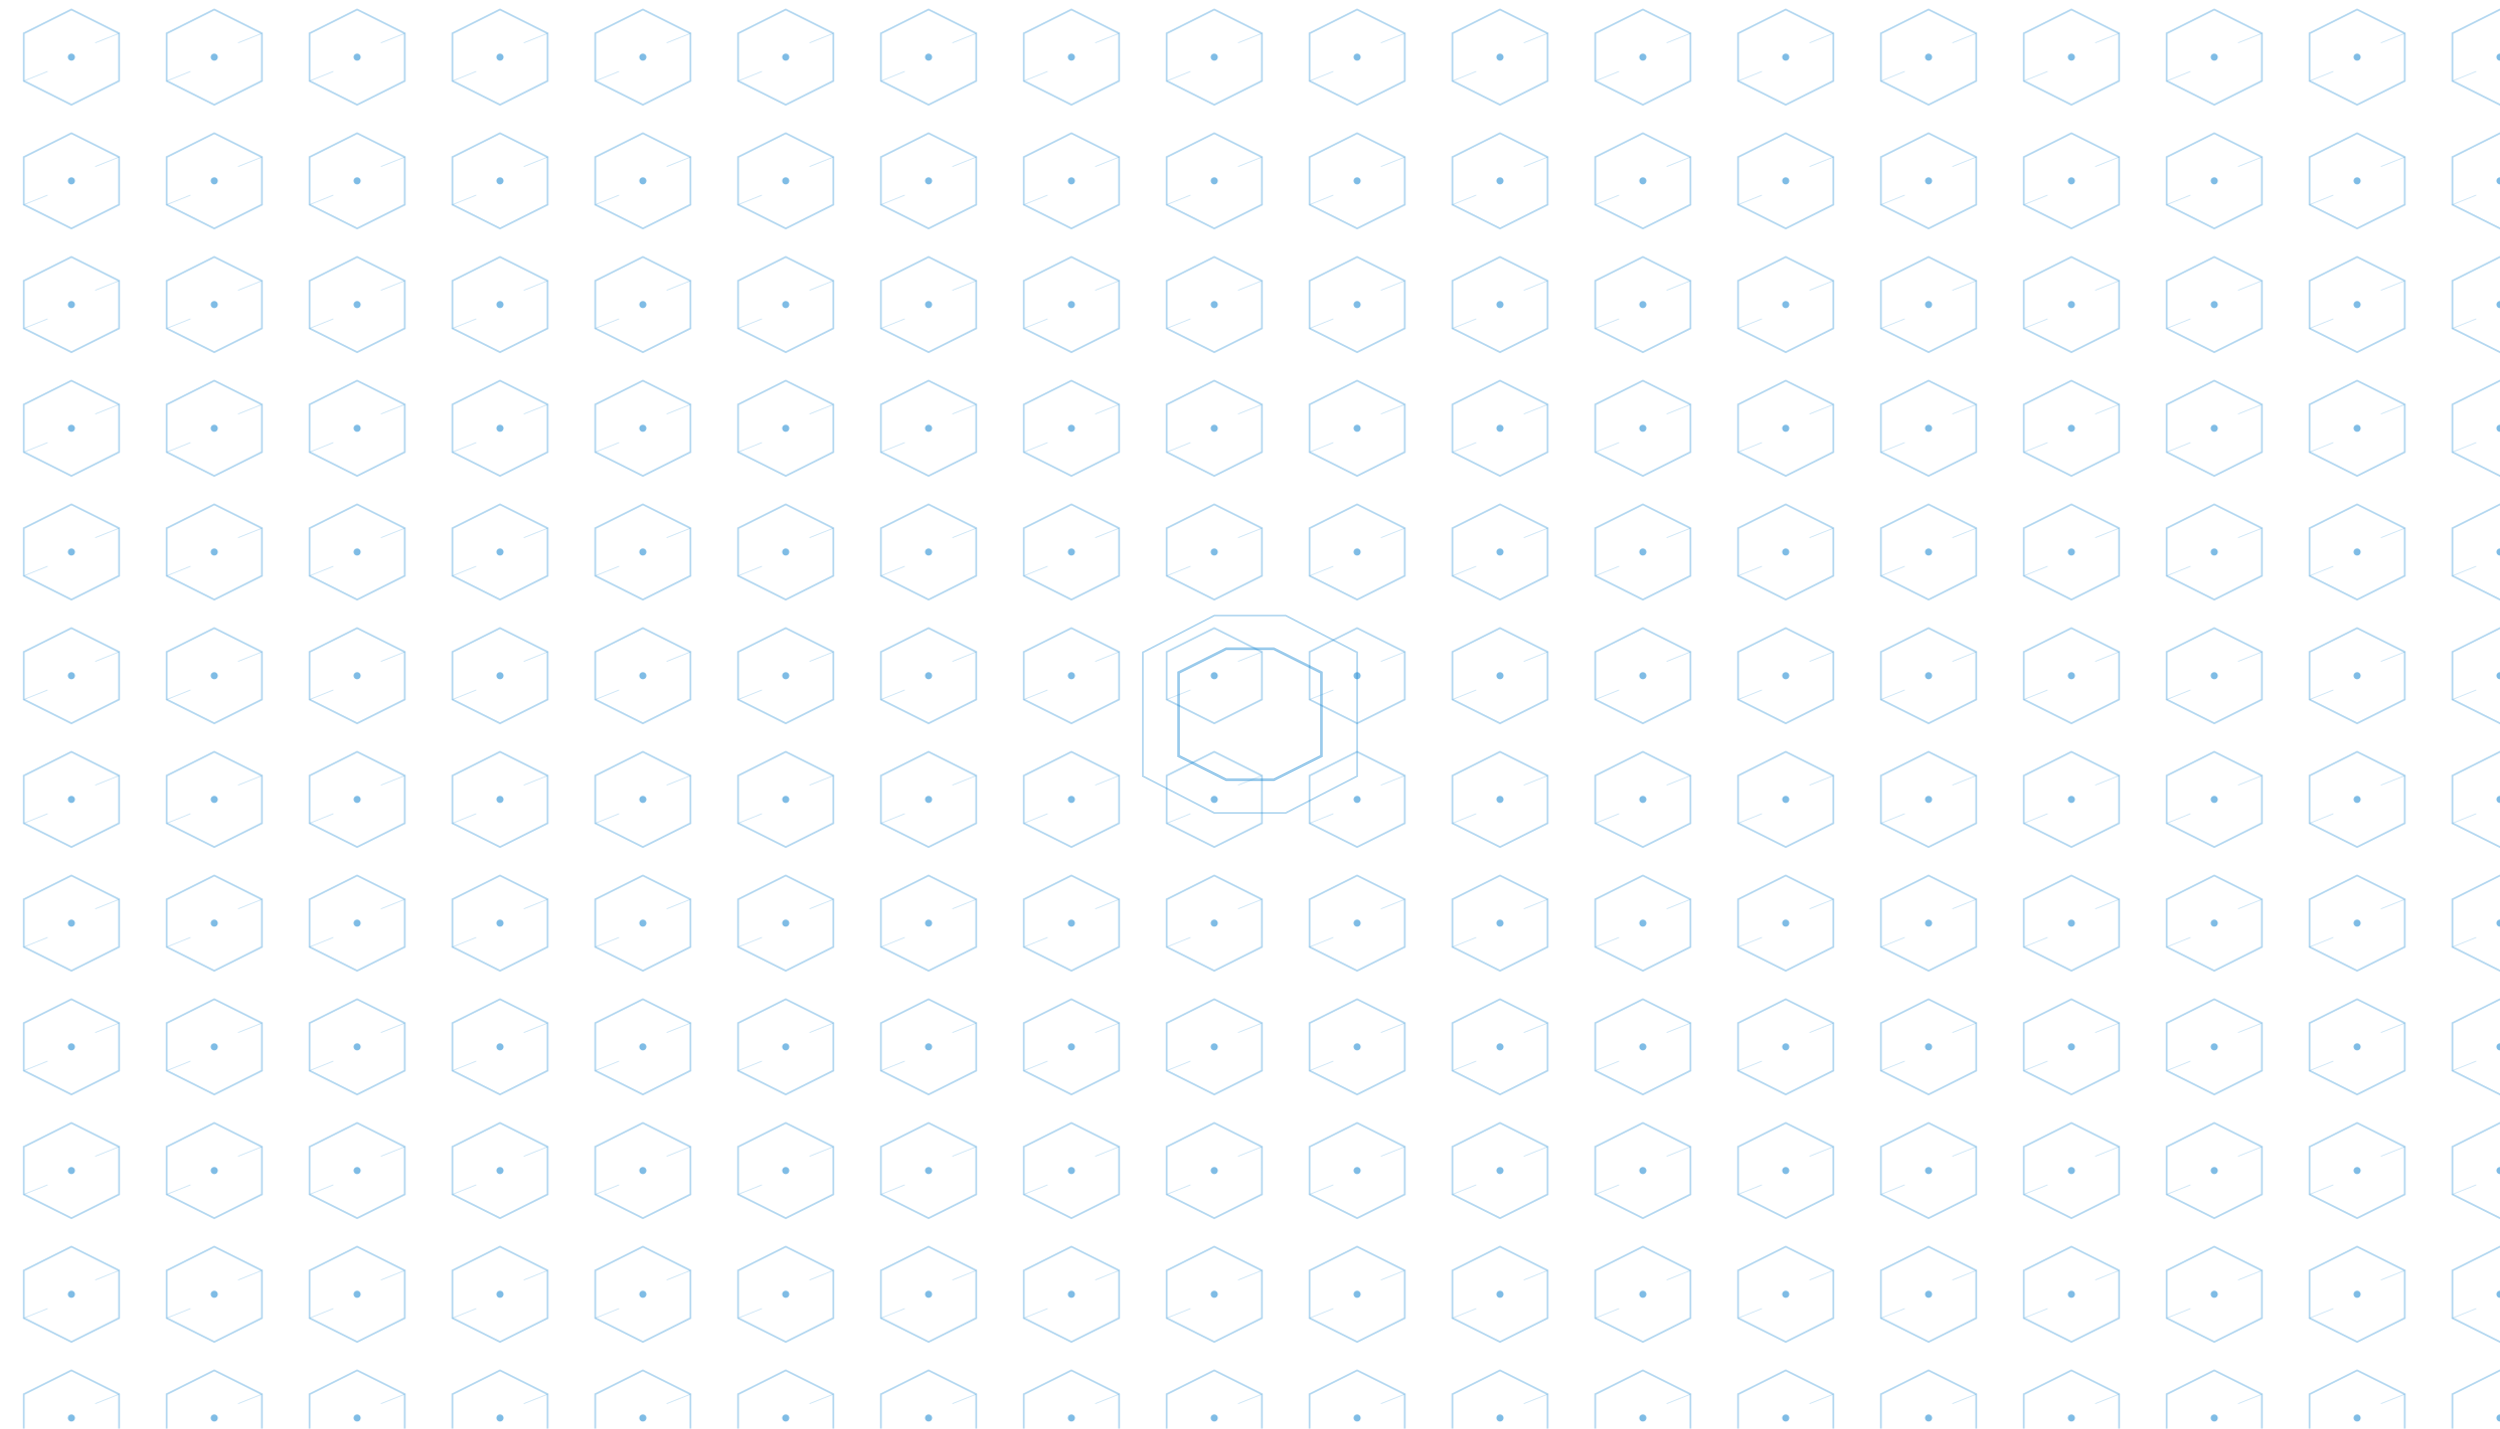
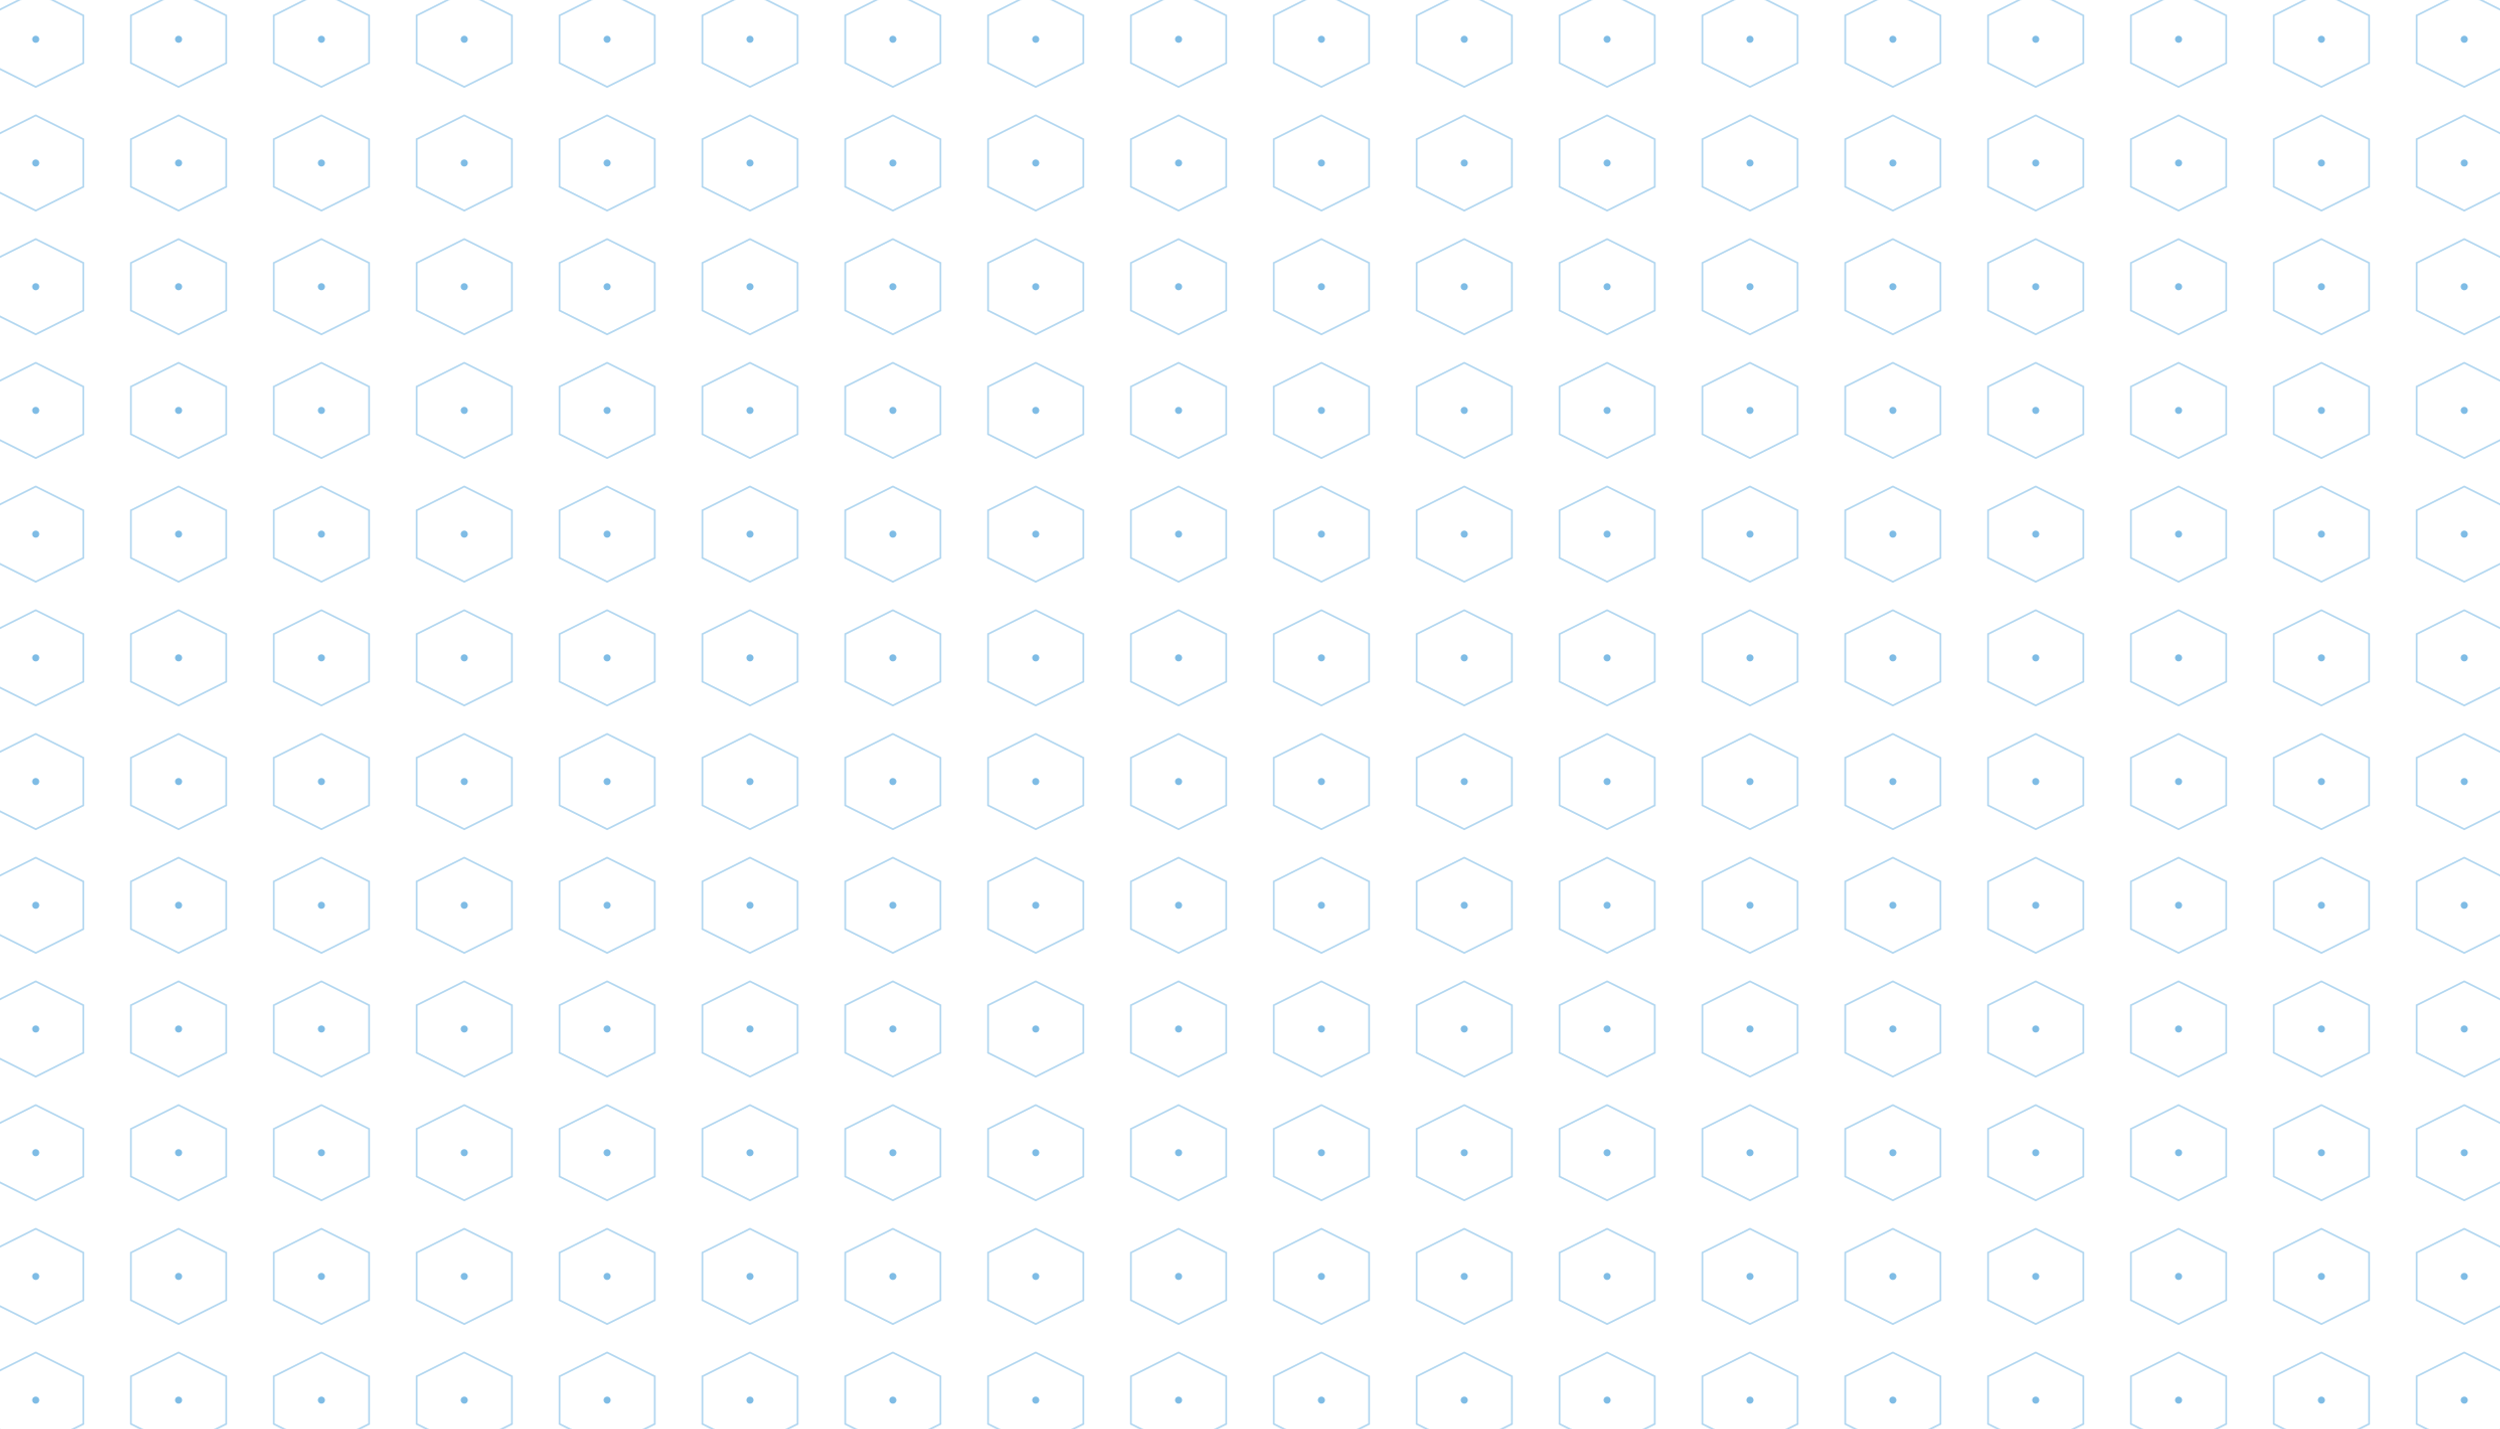
<svg xmlns="http://www.w3.org/2000/svg" viewBox="0 0 1400 800">
  <defs>
-     <pattern id="hexPattern" patternUnits="userSpaceOnUse" width="80" height="69.28">
+     <pattern id="hexPattern" patternUnits="userSpaceOnUse" width="80" height="69.28" patternTransform="translate(-20, -10)">
      <polygon points="40,5.33 66.67,18.67 66.67,45.33 40,58.67 13.33,45.33 13.33,18.67" fill="none" stroke="#007acc" stroke-width="1" opacity="0.3">
        <animate attributeName="opacity" values="0.3;0.7;0.3" dur="4s" repeatCount="indefinite" />
      </polygon>
      <circle cx="40" cy="32" r="2" fill="#007acc" opacity="0.5">
        <animate attributeName="opacity" values="0.5;1;0.5" dur="3s" repeatCount="indefinite" />
      </circle>
    </pattern>
-     <pattern id="connectionLines" patternUnits="userSpaceOnUse" width="80" height="69.28">
-       <line x1="53.33" y1="24" x2="66.67" y2="18.67" stroke="#007acc" stroke-width="0.5" opacity="0.2">
-         <animate attributeName="opacity" values="0.2;0.5;0.2" dur="5s" repeatCount="indefinite" />
-       </line>
-       <line x1="26.67" y1="40" x2="13.33" y2="45.33" stroke="#007acc" stroke-width="0.5" opacity="0.2">
-         <animate attributeName="opacity" values="0.2;0.5;0.2" dur="4.5s" repeatCount="indefinite" />
-       </line>
-     </pattern>
  </defs>
-   <rect width="100%" height="100%" fill="url(#hexPattern)" />
-   <rect width="100%" height="100%" fill="url(#connectionLines)" />
-   <g transform="translate(700, 400)">
-     <polygon points="-40,-23.33 -13.33,-36.67 13.33,-36.67 40,-23.33 40,23.33 13.33,36.67 -13.33,36.67 -40,23.33" fill="none" stroke="#007acc" stroke-width="1.5" opacity="0.4">
-       <animate attributeName="opacity" values="0.4;0.8;0.4" dur="6s" repeatCount="indefinite" />
-     </polygon>
-     <polygon points="-60,-34.64 -20,-55.28 20,-55.28 60,-34.64 60,34.64 20,55.28 -20,55.28 -60,34.64" fill="none" stroke="#007acc" stroke-width="1" opacity="0.3">
-       <animate attributeName="opacity" values="0.3;0.6;0.3" dur="7s" repeatCount="indefinite" />
-     </polygon>
-   </g>
+   <rect x="-200" y="-100" width="1800" height="1000" fill="url(#hexPattern)" />
</svg>
